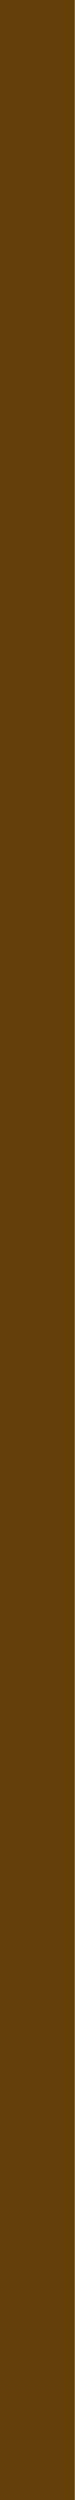
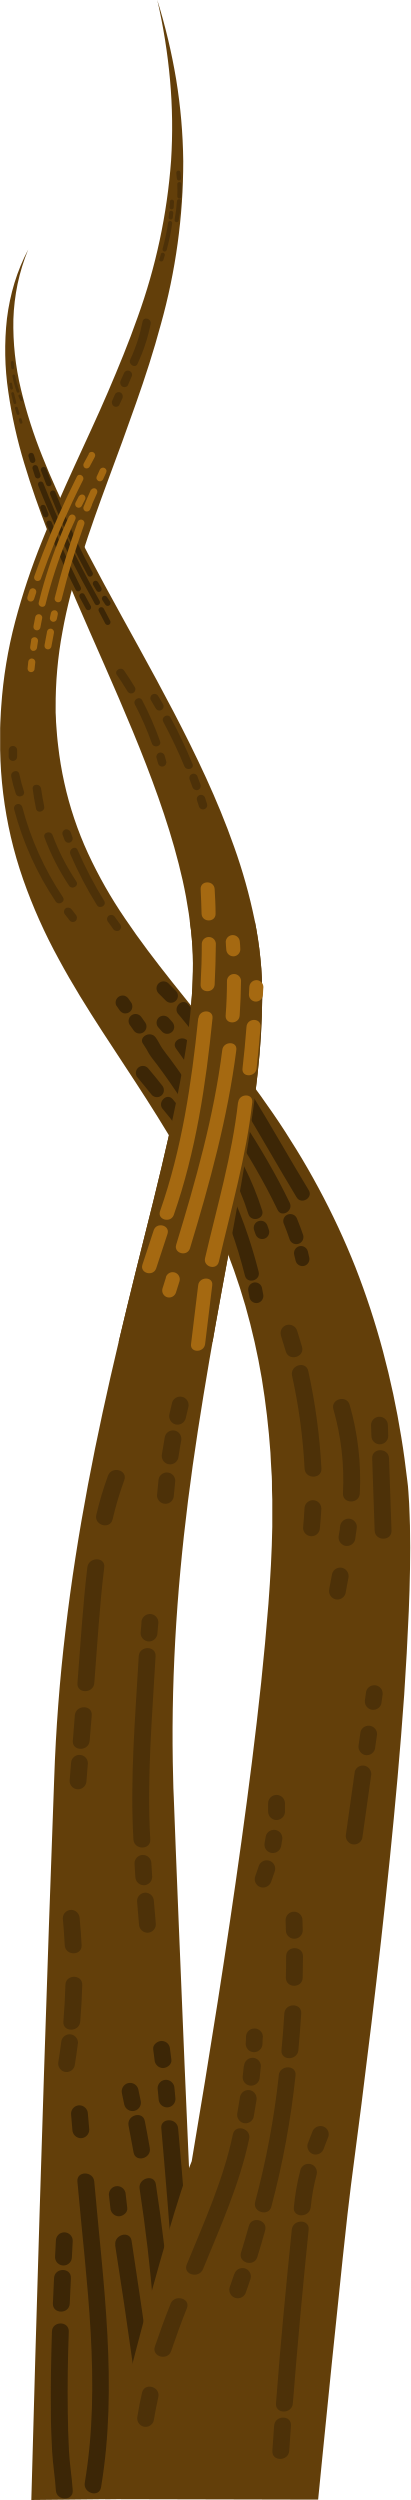
- <svg xmlns="http://www.w3.org/2000/svg" viewBox="0 0 14.3 477.79">
+ <svg xmlns="http://www.w3.org/2000/svg" viewBox="0 0 89.57 545.85">
  <defs>
-     <style>.cls-1{fill:#633f0a;}</style>
+     <style>.cls-1{fill:none;}.cls-2{fill:#633f0a;}.cls-3{fill:#3c2606;}.cls-4{clip-path:url(#clip-path);}.cls-5{fill:#a56911;}.cls-6{fill:#4d3108;}</style>
+     <clipPath id="clip-path" transform="translate(-16.29)">
+       <rect id="SVGID" class="cls-1" y="201.22" width="127.1" height="91.74" />
+     </clipPath>
  </defs>
  <g id="Layer_2" data-name="Layer 2">
    <g id="Layer_1-2" data-name="Layer 1">
-       <rect class="cls-1" width="14.3" height="477.79" />
+       <path class="cls-2" d="M23.13,545.85q1.7-63,3.86-125.91l1.13-31.52q.55-16.29,2.47-32.39c1.25-10.72,2.93-21.34,4.91-31.86s4.27-20.92,6.71-31.22,5-20.5,7.54-30.62c1.24-5.06,2.46-10.1,3.58-15.11s2.16-10,3-15a141.39,141.39,0,0,0,1.85-14.78c.09-1.21.14-2.44.18-3.62s.07-2.35.06-3.53c0-2.37-.17-4.76-.43-7.17a105.2,105.2,0,0,0-2.69-14.53c-1.23-4.86-2.76-9.7-4.46-14.52-3.41-9.66-7.52-19.21-11.72-28.8s-8.52-19.2-12.35-29.08c-1.91-5-3.69-10-5.2-15.06A106.11,106.11,0,0,1,18.1,85.54a61.73,61.73,0,0,1-.29-16,46.58,46.58,0,0,1,1.64-7.78,42.62,42.62,0,0,1,3-7.28A43,43,0,0,0,20.13,62a45.59,45.59,0,0,0-.92,7.71A60,60,0,0,0,20.86,85a103.26,103.26,0,0,0,4.7,14.72c1.9,4.81,4.07,9.51,6.36,14.17,9.22,18.62,20.39,36.38,29.35,55.92,2.23,4.88,4.31,9.88,6.13,15.06a118.16,118.16,0,0,1,4.48,16c.55,2.77,1,5.59,1.27,8.45.15,1.43.26,2.87.32,4.32s.07,2.83.07,4.24a159.35,159.35,0,0,1-1,16.5c-.58,5.41-1.35,10.74-2.2,16S68.53,261,67.59,266.14C65.69,276.52,63.74,286.78,62,297s-3.37,20.42-4.65,30.61-2.24,20.35-2.8,30.51-.73,20.3-.45,30.4c0,1.24.08,2.57.13,3.87l.15,3.93.3,7.85.63,15.69q2.53,62.79,5.58,125.56Z" transform="translate(-16.29)" />
+       <path class="cls-3" d="M51.51,464.68c1,11.41,1.94,22.84,2.69,34.27q.55,8.55,1,17.1c.14,2.72.25,5.44.37,8.15s.57,5.58,0,8.26c-.48,2.31,3.07,3.3,3.55,1a32.28,32.28,0,0,0,.15-8.1c-.13-2.68-.23-5.38-.36-8.07q-.42-8.85-1-17.71-1.14-17.46-2.73-34.88c-.21-2.34-3.89-2.36-3.68,0Z" transform="translate(-16.29)" />
+       <path class="cls-3" d="M50.7,455.94c.08.79.15,1.57.22,2.35a1.87,1.87,0,0,0,1.84,1.84,1.85,1.85,0,0,0,1.84-1.84c-.07-.78-.14-1.56-.22-2.35a1.89,1.89,0,0,0-1.84-1.84,1.86,1.86,0,0,0-1.84,1.84Z" transform="translate(-16.29)" />
+       <path class="cls-3" d="M49.74,447.46c.1.75.2,1.49.29,2.24a1.88,1.88,0,0,0,1.84,1.84c.89,0,2-.82,1.84-1.84-.09-.75-.19-1.49-.29-2.24a2,2,0,0,0-.53-1.3,1.89,1.89,0,0,0-1.31-.54c-.88,0-2,.82-1.84,1.84Z" transform="translate(-16.29)" />
+       <path class="cls-3" d="M46.77,477.88a360.74,360.74,0,0,1,4.16,52.72c0,2.37,3.69,2.37,3.68,0a367,367,0,0,0-4.29-53.69c-.36-2.34-3.91-1.35-3.55,1Z" transform="translate(-16.29)" />
+       <path class="cls-3" d="M44.36,464.12q.57,2.91,1.09,5.83c.41,2.32,4,1.34,3.54-1-.34-2-.71-3.89-1.08-5.83-.45-2.32-4-1.34-3.55,1Z" transform="translate(-16.29)" />
+       <path class="cls-3" d="M42.92,457.13c.18.82.35,1.64.52,2.46a1.84,1.84,0,1,0,3.55-1c-.17-.83-.34-1.65-.52-2.47a1.85,1.85,0,0,0-2.26-1.28,1.87,1.87,0,0,0-1.29,2.26Z" transform="translate(-16.29)" />
+       <path class="cls-3" d="M41.43,490.2q2.05,13,3.87,26.09c1.21,8.6,2.57,17.23.41,25.8-.58,2.3,3,3.28,3.55,1,2.23-8.85,1-17.67-.24-26.56q-1.92-13.67-4-27.29c-.37-2.33-3.92-1.34-3.55,1Z" transform="translate(-16.29)" />
+       <path class="cls-3" d="M40.06,479.15l.33,2.92a1.9,1.9,0,0,0,1.84,1.84c.9,0,2-.82,1.84-1.84l-.33-2.92a1.88,1.88,0,0,0-1.84-1.84,1.86,1.86,0,0,0-1.84,1.84Z" transform="translate(-16.29)" />
+       <path class="cls-3" d="M33.19,476.3c1.91,21.83,5.27,44,1.61,65.79-.38,2.32,3.16,3.31,3.55,1,3.72-22.22.46-44.56-1.48-66.77-.21-2.34-3.89-2.36-3.68,0Z" transform="translate(-16.29)" />
+       <path class="cls-3" d="M31.8,461.53c.09,1.16.19,2.32.29,3.49a1.9,1.9,0,0,0,1.84,1.84A1.87,1.87,0,0,0,35.78,465c-.11-1.17-.21-2.33-.3-3.49a1.89,1.89,0,0,0-1.84-1.84,1.85,1.85,0,0,0-1.84,1.84Z" transform="translate(-16.29)" />
+       <path class="cls-3" d="M27.63,509.08c-.18,5.86-.3,11.73-.23,17.6,0,2.84.12,5.67.27,8.5s.64,5.71.82,8.58c.15,2.35,3.83,2.37,3.68,0-.18-2.87-.67-5.71-.82-8.58s-.23-5.66-.26-8.5c-.08-5.87,0-11.74.22-17.6.07-2.37-3.61-2.37-3.68,0Z" transform="translate(-16.29)" />
+       <path class="cls-3" d="M28.09,497.41c-.09,1.84-.17,3.69-.25,5.53-.09,2.37,3.59,2.37,3.68,0,.08-1.84.16-3.69.25-5.53.11-2.37-3.57-2.37-3.68,0Z" transform="translate(-16.29)" />
+       <path class="cls-3" d="M28.49,489.25l-.18,3.56a1.84,1.84,0,0,0,3.68,0l.18-3.56a1.84,1.84,0,0,0-3.68,0Z" transform="translate(-16.29)" />
+       <path class="cls-2" d="M39.23,545.66c-2.38,0,14.08-62.19,18.92-73.78,3.92-23.23,7.62-46.49,10.84-69.72,1.61-11.62,3.09-23.22,4.32-34.77q.91-8.65,1.59-17.22c.43-5.7.75-11.36.84-16.8v-2c0-.68,0-1.32,0-2s0-1.28,0-1.92l-.06-2c0-1.38,0-2.76-.12-4.12s-.12-2.75-.22-4.11Q74.76,309,73.45,301a147.63,147.63,0,0,0-3.58-15.88,138.63,138.63,0,0,0-5.44-15.39c-1.06-2.52-2.2-5-3.42-7.51s-2.49-5-3.85-7.41c-2.69-4.91-5.67-9.77-8.79-14.66s-6.42-9.8-9.7-14.87S32.12,215,29.12,209.43A116.4,116.4,0,0,1,21.34,192a90.32,90.32,0,0,1-2.69-9.28,91.38,91.38,0,0,1-2.33-19c0-.79,0-1.59,0-2.38l0-2.36c0-.79.07-1.58.1-2.36l.06-1.18.08-1.19a98.78,98.78,0,0,1,3.05-18.56,147.33,147.33,0,0,1,5.81-17.44c2.23-5.63,4.68-11.1,7.14-16.51s5-10.77,7.3-16.15,4.55-10.81,6.48-16.32a128,128,0,0,0,7.3-34.15,115,115,0,0,0-.22-17.6A128.52,128.52,0,0,0,50.63,0a130.77,130.77,0,0,1,4.12,17.33A118.15,118.15,0,0,1,56.3,35.18a132,132,0,0,1-4.89,35.63C49.85,76.62,48,82.34,46,88S42,99.2,39.92,104.74c-4.08,11.07-8,22.1-10,33.23a87.56,87.56,0,0,0-1.48,16.62v1l.05,1c0,.69.06,1.39.11,2.08l.16,2.07c.05.7.15,1.38.22,2.07a77.74,77.74,0,0,0,1.35,8.1,76,76,0,0,0,5.17,15.4,99.16,99.16,0,0,0,8.12,14.29c6.23,9.26,13.82,18.11,21.29,27.65,3.74,4.77,7.45,9.7,11,14.87,1.77,2.57,3.47,5.22,5.13,7.92s3.24,5.45,4.75,8.26a163.49,163.49,0,0,1,8.12,17.43,173.57,173.57,0,0,1,6,18.32,190.45,190.45,0,0,1,4,18.77c.27,1.58.49,3.15.71,4.73s.41,3.15.6,4.73l.14,1.18c.05.4.07.84.1,1.26.06.84.12,1.7.16,2.51s.08,1.66.1,2.47l.08,2.42c.12,6.41,0,12.6-.26,18.72s-.6,12.18-1,18.21c-.85,12.05-1.94,24-3.15,35.91-2.43,23.81-5.34,47.47-8.46,71.08-1.56,11.81-7.18,68.73-7.18,68.73Z" transform="translate(-16.29)" />
+       <path class="cls-3" d="M55.22,221.42c10.3,12.16,17.6,26.41,25.83,40,1,1.68,3.68.14,2.65-1.55-8.37-13.79-15.83-28.22-26.32-40.58-1.27-1.51-3.44.67-2.16,2.16Z" transform="translate(-16.29)" />
+       <path class="cls-3" d="M50.91,216.89c.55.53,1.08,1.07,1.61,1.61a1.53,1.53,0,1,0,2.17-2.17c-.53-.54-1.06-1.08-1.61-1.61a1.53,1.53,0,0,0-2.17,2.17Z" transform="translate(-16.29)" />
+       <path class="cls-3" d="M80.53,274c.11.44.22.88.32,1.32a1.54,1.54,0,0,0,1.88,1.07,1.56,1.56,0,0,0,1.07-1.89c-.1-.44-.2-.88-.31-1.32a1.55,1.55,0,0,0-1.89-1.07A1.57,1.57,0,0,0,80.53,274Z" transform="translate(-16.29)" />
+       <path class="cls-3" d="M78.18,267c.48,1.16.91,2.32,1.31,3.5a1.53,1.53,0,0,0,3-.81c-.4-1.18-.84-2.35-1.31-3.5a1.58,1.58,0,0,0-1.89-1.07A1.55,1.55,0,0,0,78.18,267Z" transform="translate(-16.29)" />
+       <path class="cls-3" d="M54.72,228.94c8,11.25,16.2,22.76,22.18,35.23.85,1.78,3.5.23,2.65-1.54-6-12.47-14.2-24-22.18-35.24-1.13-1.59-3.8-.06-2.65,1.55Z" transform="translate(-16.29)" />
+       <path class="cls-3" d="M50.91,224.39c.27.29.54.59.8.89a1.53,1.53,0,0,0,1.08.45,1.58,1.58,0,0,0,1.09-.45,1.51,1.51,0,0,0,.45-1.08,1.72,1.72,0,0,0-.45-1.09l-.8-.89a1.54,1.54,0,0,0-2.17,0,1.57,1.57,0,0,0,0,2.17Z" transform="translate(-16.29)" />
+       <path class="cls-3" d="M71.74,268.48c.11.31.22.62.32.93a1.61,1.61,0,0,0,.7.92,1.59,1.59,0,0,0,1.19.15,1.54,1.54,0,0,0,.91-.71,1.52,1.52,0,0,0,.16-1.18l-.32-.93a1.65,1.65,0,0,0-.7-.92,1.57,1.57,0,0,0-1.18-.15,1.54,1.54,0,0,0-1.08,1.89Z" transform="translate(-16.29)" />
+       <path class="cls-3" d="M47.59,228a20.24,20.24,0,0,1,1.25,2.09c.52.84,1.17,1.59,1.76,2.38,1.12,1.5,2.2,3,3.27,4.57,2.15,3.12,4.21,6.28,6.39,9.38s4.42,5.74,6.18,8.92a57.55,57.55,0,0,1,4.09,9.76c.63,1.87,3.59,1.07,3-.81a66.37,66.37,0,0,0-3.91-9.58c-1.75-3.37-4.15-6.26-6.34-9.36S59,239.11,56.85,236c-1.12-1.63-2.25-3.24-3.42-4.81-.57-.77-1.2-1.52-1.73-2.31s-.88-1.65-1.46-2.41c-1.18-1.54-3.85,0-2.65,1.55Z" transform="translate(-16.29)" />
+       <path class="cls-3" d="M44.57,223.7l.85,1.2a1.6,1.6,0,0,0,.92.71,1.58,1.58,0,0,0,1.18-.16,1.54,1.54,0,0,0,.55-2.09l-.85-1.21a1.65,1.65,0,0,0-.92-.7,1.52,1.52,0,0,0-1.18.15,1.55,1.55,0,0,0-.55,2.1Z" transform="translate(-16.29)" />
+       <path class="cls-3" d="M41.76,219.65l.61.88a1.65,1.65,0,0,0,.92.7A1.53,1.53,0,0,0,45,219l-.61-.88a1.68,1.68,0,0,0-.92-.71,1.58,1.58,0,0,0-1.18.16,1.55,1.55,0,0,0-.55,2.1Z" transform="translate(-16.29)" />
+       <path class="cls-3" d="M70.52,281.94l.27,1.45a1.54,1.54,0,0,0,1.89,1.07,1.59,1.59,0,0,0,1.07-1.89c-.09-.48-.18-1-.28-1.45a1.54,1.54,0,0,0-1.88-1.07,1.57,1.57,0,0,0-1.07,1.89Z" transform="translate(-16.29)" />
+       <path class="cls-3" d="M51.83,242.15c8.86,10.48,14.62,23.12,17.94,36.38.48,1.91,3.44,1.1,3-.82C69.28,263.93,63.21,250.88,54,240c-1.28-1.51-3.44.67-2.17,2.17Z" transform="translate(-16.29)" />
+       <path class="cls-3" d="M46.4,235.35c1,1.24,2.07,2.49,3.07,3.76a1.54,1.54,0,0,0,2.17,0,1.57,1.57,0,0,0,0-2.17c-1-1.27-2-2.52-3.07-3.76a1.53,1.53,0,1,0-2.17,2.17Z" transform="translate(-16.29)" />
+       <path class="cls-3" d="M38.62,131l.66,1a.62.62,0,0,0,.37.28.64.64,0,0,0,.47-.06.62.62,0,0,0,.28-.37.6.6,0,0,0-.06-.47l-.66-1a.62.62,0,0,0-.37-.28.64.64,0,0,0-.47.06.61.61,0,0,0-.28.37.59.59,0,0,0,.06.47Z" transform="translate(-16.29)" />
+       <path class="cls-3" d="M36.63,127.72l.72,1.22a.63.63,0,0,0,.36.28.66.66,0,0,0,.48-.06.65.65,0,0,0,.28-.37.64.64,0,0,0-.06-.47l-.72-1.22a.59.59,0,0,0-.36-.28.58.58,0,0,0-.48.06.63.63,0,0,0-.28.36.66.66,0,0,0,.06.48Z" transform="translate(-16.29)" />
+       <path class="cls-3" d="M27.23,107.91c1.89,4.71,3.92,9.37,6.21,13.9.65,1.27,1.32,2.54,2,3.8.38.69,1.44.07,1.06-.62-2.39-4.36-4.51-8.87-6.46-13.45-.55-1.31-1.09-2.63-1.63-4a.61.61,0,1,0-1.18.33Z" transform="translate(-16.29)" />
+       <path class="cls-3" d="M25.23,102.72c.37,1,.75,2,1.13,3a.61.61,0,1,0,1.18-.33c-.38-1-.76-2-1.13-3a.61.61,0,1,0-1.18.33Z" transform="translate(-16.29)" />
+       <path class="cls-3" d="M37.88,133.49c.47.89.94,1.78,1.4,2.67a.62.62,0,0,0,.84.22.63.63,0,0,0,.22-.84c-.46-.89-.93-1.78-1.4-2.67a.61.61,0,0,0-1.06.62Z" transform="translate(-16.29)" />
+       <path class="cls-3" d="M24.6,105.91a196.9,196.9,0,0,0,9.47,20.56c1,1.8,1.93,3.58,2.92,5.36.38.69,1.44.07,1.06-.62a216,216,0,0,1-9.69-19.37q-1.35-3.11-2.58-6.26a.64.64,0,0,0-.76-.43.61.61,0,0,0-.42.76Z" transform="translate(-16.29)" />
+       <path class="cls-3" d="M23.39,102.32c.18.57.36,1.14.55,1.71a.61.61,0,0,0,.29.36.59.59,0,0,0,.47.06.61.61,0,0,0,.43-.75c-.19-.57-.38-1.14-.56-1.71a.63.63,0,0,0-.28-.36.65.65,0,0,0-.47-.07.62.62,0,0,0-.43.76Z" transform="translate(-16.29)" />
+       <path class="cls-3" d="M22.51,99.64c.1.32.2.64.31,1a.62.62,0,0,0,.28.37.59.59,0,0,0,.47.06.61.61,0,0,0,.37-.28.64.64,0,0,0,.06-.47c-.1-.32-.21-.64-.31-1a.61.61,0,0,0-.28-.37.64.64,0,0,0-.47-.06.65.65,0,0,0-.37.28.67.67,0,0,0-.06.48Z" transform="translate(-16.29)" />
+       <path class="cls-3" d="M33.69,130.43c.45.84.9,1.67,1.36,2.5a.61.61,0,0,0,.83.22.62.62,0,0,0,.22-.84c-.45-.83-.91-1.66-1.35-2.49a.61.61,0,0,0-1.06.61Z" transform="translate(-16.29)" />
+       <path class="cls-3" d="M26.42,114.44c1.93,4.88,4,9.69,6.43,14.38.36.7,1.42.08,1.06-.62-2.33-4.59-4.41-9.3-6.31-14.09a.64.64,0,0,0-.76-.43.61.61,0,0,0-.42.76Z" transform="translate(-16.29)" />
+       <path class="cls-3" d="M25.1,111c.19.51.38,1,.58,1.52a.74.74,0,0,0,.28.37.66.66,0,0,0,.48.06.63.63,0,0,0,.36-.28.62.62,0,0,0,.06-.48c-.19-.5-.39-1-.58-1.52a.63.63,0,0,0-.28-.36.65.65,0,0,0-.47-.07.63.63,0,0,0-.37.29.59.59,0,0,0-.06.47Z" transform="translate(-16.29)" />
+       <g class="cls-4">
+         <path class="cls-2" d="M23.13,545.85q1.7-63,3.86-125.91l1.13-31.52q.55-16.29,2.47-32.39c1.25-10.72,2.93-21.34,4.91-31.86s4.27-20.92,6.71-31.22,5-20.5,7.54-30.62c1.24-5.06,2.46-10.1,3.58-15.11s2.16-10,3-15a141.39,141.39,0,0,0,1.85-14.78c.09-1.21.14-2.44.18-3.62s.07-2.35.06-3.53c0-2.37-.17-4.76-.43-7.17a105.2,105.2,0,0,0-2.69-14.53c-1.23-4.86-2.76-9.7-4.46-14.52-3.41-9.66-7.52-19.21-11.72-28.8s-8.52-19.2-12.35-29.08c-1.91-5-3.69-10-5.2-15.06A106.11,106.11,0,0,1,18.1,85.54a61.73,61.73,0,0,1-.29-16,46.58,46.58,0,0,1,1.64-7.78,42.62,42.62,0,0,1,3-7.28A43,43,0,0,0,20.13,62a45.59,45.59,0,0,0-.92,7.71A60,60,0,0,0,20.86,85a103.26,103.26,0,0,0,4.7,14.72c1.9,4.81,4.07,9.51,6.36,14.17,9.22,18.62,20.39,36.38,29.35,55.92,2.23,4.88,4.31,9.88,6.13,15.06a118.16,118.16,0,0,1,4.48,16c.55,2.77,1,5.59,1.27,8.45.15,1.43.26,2.87.32,4.32s.07,2.83.07,4.24a159.35,159.35,0,0,1-1,16.5c-.58,5.41-1.35,10.74-2.2,16S68.53,261,67.59,266.14C65.69,276.52,63.74,286.78,62,297s-3.37,20.42-4.65,30.61-2.24,20.35-2.8,30.51-.73,20.3-.45,30.4c0,1.24.08,2.57.13,3.87l.15,3.93.3,7.85.63,15.69q2.53,62.79,5.58,125.56Z" transform="translate(-16.29)" />
+       </g>
+       <path class="cls-5" d="M22.71,129l-.45,1.38a.77.77,0,0,0,.08.59.75.75,0,0,0,.45.35.8.8,0,0,0,.59-.08.83.83,0,0,0,.36-.46l.45-1.37a.79.79,0,0,0-.08-.6.78.78,0,0,0-.46-.35.82.82,0,0,0-.59.08.86.86,0,0,0-.35.46Z" transform="translate(-16.29)" />
+       <path class="cls-5" d="M33.09,104.05q-4.16,8.24-7.49,16.85c-.63,1.64-1.23,3.28-1.82,4.93a.77.77,0,1,0,1.48.41,180.84,180.84,0,0,1,6.88-16.76c.74-1.56,1.49-3.11,2.27-4.65.45-.88-.88-1.66-1.32-.78Z" transform="translate(-16.29)" />
+       <path class="cls-5" d="M35.7,99.09l-1.14,2.11a.79.79,0,0,0,.28,1,.78.78,0,0,0,1-.27c.37-.71.75-1.42,1.13-2.12a.76.76,0,1,0-1.32-.77Z" transform="translate(-16.29)" />
+       <path class="cls-5" d="M22.46,144.49,22.31,146a.76.76,0,0,0,.23.54.77.77,0,0,0,1.08,0l.12-.16a.75.75,0,0,0,.1-.38c.05-.49.1-1,.16-1.46a.79.79,0,0,0-.77-.77.78.78,0,0,0-.54.23l-.12.15a.77.77,0,0,0-.11.39Z" transform="translate(-16.29)" />
+       <path class="cls-5" d="M23.11,139.72c-.08.49-.15,1-.22,1.46a.51.51,0,0,0,0,.3.52.52,0,0,0,.09.29.75.75,0,0,0,.45.35A.84.84,0,0,0,24,142a.74.74,0,0,0,.35-.46c.07-.48.14-1,.22-1.45a.61.61,0,0,0,0-.3.5.5,0,0,0-.09-.29.74.74,0,0,0-.46-.35.73.73,0,0,0-.59.08.72.72,0,0,0-.35.45Z" transform="translate(-16.29)" />
+       <path class="cls-5" d="M24,134.67c-.13.65-.27,1.3-.39,2a.82.82,0,0,0,.08.59.74.74,0,0,0,.46.35.82.82,0,0,0,.59-.08.74.74,0,0,0,.35-.46c.12-.65.26-1.3.39-2a.76.76,0,0,0-1.12-.86.72.72,0,0,0-.36.46Z" transform="translate(-16.29)" />
+       <path class="cls-5" d="M31.36,112.71a103.53,103.53,0,0,0-5.47,14.58q-.62,2.11-1.14,4.26c-.23.95,1.25,1.36,1.48.4A103,103,0,0,1,31,117.4c.54-1.32,1.11-2.63,1.71-3.92a.76.76,0,1,0-1.32-.77Z" transform="translate(-16.29)" />
+       <path class="cls-5" d="M33.52,108.32l-.72,1.39a.81.81,0,0,0-.07.59.77.77,0,0,0,1.4.19c.23-.47.47-.93.71-1.39a.76.76,0,0,0,.08-.59.78.78,0,0,0-.35-.46A.76.76,0,0,0,34,108a.74.74,0,0,0-.46.35Z" transform="translate(-16.29)" />
+       <path class="cls-5" d="M26.58,137.82c-.2,1-.38,2-.56,3a.87.87,0,0,0,.08.59.77.77,0,0,0,1.4-.19c.18-1,.36-2,.56-3a.79.79,0,0,0-.54-.94.77.77,0,0,0-.94.53Z" transform="translate(-16.29)" />
+       <path class="cls-5" d="M27.42,133.8c-.07.34-.15.67-.22,1a.81.81,0,0,0,.08.59.93.93,0,0,0,.46.35.73.73,0,0,0,.59-.08.75.75,0,0,0,.35-.45c.07-.34.15-.68.22-1a.76.76,0,0,0-.08-.59.57.57,0,0,0-.19-.22.66.66,0,0,0-.26-.14.8.8,0,0,0-.59.08.79.79,0,0,0-.36.46Z" transform="translate(-16.29)" />
+       <path class="cls-5" d="M33.23,114a168.46,168.46,0,0,0-5,16.58.77.77,0,0,0,1.48.41,171.15,171.15,0,0,1,5-16.58.76.76,0,1,0-1.47-.41Z" transform="translate(-16.29)" />
+       <path class="cls-5" d="M36.17,106.86c-.57,1.26-1.12,2.53-1.64,3.81a.77.77,0,0,0,.53,1,.8.8,0,0,0,.95-.54c.12-.3.25-.61.38-.91-.06.14,0,0,0-.08s.07-.17.11-.26l.18-.42c.26-.59.52-1.18.79-1.77a.79.79,0,0,0-.28-1,.77.77,0,0,0-1,.27Z" transform="translate(-16.29)" />
+       <path class="cls-5" d="M38.12,102.48l-.66,1.46a.47.47,0,0,0-.09.28.55.55,0,0,0,0,.31.79.79,0,0,0,.35.45.72.72,0,0,0,.59.08.74.74,0,0,0,.46-.35c.22-.49.44-1,.67-1.45a.75.75,0,0,0,.09-.29.61.61,0,0,0,0-.3.77.77,0,0,0-.94-.54.74.74,0,0,0-.46.35Z" transform="translate(-16.29)" />
+       <path class="cls-5" d="M59.57,222.33C58.1,236.6,56,250.87,51.23,264.46c-.65,1.87,2.31,2.67,3,.82,4.82-13.85,7-28.41,8.46-42.95.2-2-2.87-2-3.07,0Z" transform="translate(-16.29)" />
+       <path class="cls-5" d="M60.35,206q0,4.45-.26,8.92c-.1,2,3,2,3.07,0,.15-3,.23-5.95.26-8.92a1.54,1.54,0,0,0-3.07,0Z" transform="translate(-16.29)" />
+       <path class="cls-5" d="M60.1,194.16c.09,1.77.15,3.54.2,5.31.05,2,3.12,2,3.06,0,0-1.77-.11-3.54-.2-5.31-.1-2-3.16-2-3.06,0Z" transform="translate(-16.29)" />
+       <path class="cls-5" d="M52.53,278.91l-.77,2.45a1.55,1.55,0,0,0,1.07,1.89,1.57,1.57,0,0,0,1.89-1.08c.25-.81.51-1.63.77-2.44a1.54,1.54,0,1,0-3-.82Z" transform="translate(-16.29)" />
+       <path class="cls-5" d="M64.82,229.25C63,243.73,59,257.85,54.76,271.77c-.59,1.89,2.37,2.7,3,.82C62.08,258.38,66,244,67.89,229.25c.24-2-2.83-1.94-3.07,0Z" transform="translate(-16.29)" />
+       <path class="cls-5" d="M65.85,214.08q0,3.82-.29,7.65c-.14,2,2.93,2,3.06,0q.25-3.82.3-7.65a1.54,1.54,0,0,0-3.07,0Z" transform="translate(-16.29)" />
+       <path class="cls-5" d="M65.58,205.58c0,.57.08,1.13.11,1.7a1.57,1.57,0,0,0,1.54,1.53,1.54,1.54,0,0,0,1.53-1.53c0-.57-.07-1.13-.11-1.7a1.54,1.54,0,0,0-3.07,0Z" transform="translate(-16.29)" />
+       <path class="cls-5" d="M68.26,240.71c-1.29,11.56-4.59,22.75-7.2,34-.44,1.92,2.52,2.74,3,.82,2.67-11.58,6-23,7.31-34.87.21-2-2.86-1.94-3.07,0Z" transform="translate(-16.29)" />
+       <path class="cls-5" d="M70.11,224.19q-.35,4.56-.87,9.11c-.23,2,2.84,1.94,3.07,0,.34-3,.64-6.07.87-9.11.15-2-2.92-2-3.07,0Z" transform="translate(-16.29)" />
+       <path class="cls-5" d="M70.73,215.5l-.09,1.66a1.54,1.54,0,0,0,1.53,1.53,1.56,1.56,0,0,0,1.53-1.53c0-.56.07-1.11.1-1.66A1.54,1.54,0,0,0,72.27,214a1.57,1.57,0,0,0-1.54,1.53Z" transform="translate(-16.29)" />
+       <path class="cls-5" d="M59.56,280.62,58,293.47c-.24,1.95,2.83,1.93,3.07,0l1.56-12.85c.24-1.95-2.83-1.94-3.07,0Z" transform="translate(-16.29)" />
+       <path class="cls-5" d="M49.86,268.59l-2.47,7.53c-.62,1.88,2.34,2.69,3,.82l2.47-7.53c.62-1.88-2.34-2.69-3-.82Z" transform="translate(-16.29)" />
+       <path class="cls-6" d="M47.3,522.42q-.59,2.55-1,5.14a1.89,1.89,0,0,0,1.29,2.26,1.85,1.85,0,0,0,2.26-1.28q.44-2.6,1-5.14c.53-2.31-3-3.29-3.55-1Z" transform="translate(-16.29)" />
+       <path class="cls-6" d="M53.54,503c-1.24,3.07-2.36,6.19-3.43,9.33-.77,2.25,2.79,3.21,3.55,1,1.07-3.14,2.19-6.26,3.43-9.34.88-2.19-2.68-3.15-3.55-1Z" transform="translate(-16.29)" />
+       <path class="cls-6" d="M67.14,466c-2.07,9.9-6.27,19.14-10.08,28.45-.9,2.19,2.66,3.15,3.55,1,3.81-9.31,8-18.55,10.08-28.45.49-2.31-3.06-3.3-3.55-1Z" transform="translate(-16.29)" />
+       <path class="cls-6" d="M68.72,457.68q-.27,1.8-.6,3.6a1.89,1.89,0,0,0,1.28,2.26,1.86,1.86,0,0,0,2.27-1.28q.33-1.8.6-3.6A1.9,1.9,0,0,0,71,456.4a1.86,1.86,0,0,0-2.27,1.28Z" transform="translate(-16.29)" />
+       <path class="cls-6" d="M69.52,451.13c-.07.8-.16,1.61-.25,2.42a1.85,1.85,0,0,0,1.84,1.84A1.89,1.89,0,0,0,73,453.55c.09-.81.18-1.62.25-2.42a1.84,1.84,0,0,0-1.84-1.84,1.89,1.89,0,0,0-1.84,1.84Z" transform="translate(-16.29)" />
+       <path class="cls-6" d="M70,444.61c0,.54,0,1.08-.07,1.63a1.85,1.85,0,0,0,1.84,1.84,1.88,1.88,0,0,0,1.84-1.84c0-.55,0-1.09.08-1.63a1.85,1.85,0,0,0-3.69,0Z" transform="translate(-16.29)" />
+       <path class="cls-6" d="M76.14,529.63c-.13,1.83-.26,3.65-.38,5.48-.16,2.37,3.52,2.36,3.68,0,.12-1.83.25-3.65.38-5.48.17-2.37-3.51-2.36-3.68,0Z" transform="translate(-16.29)" />
+       <path class="cls-6" d="M80,486.82c-1.29,12.64-2.5,25.28-3.45,37.95-.18,2.36,3.5,2.35,3.68,0,1-12.67,2.16-25.31,3.45-37.95.24-2.35-3.44-2.33-3.68,0Z" transform="translate(-16.29)" />
+       <path class="cls-6" d="M81.89,473.76a50.4,50.4,0,0,0-1.44,8.18c-.25,2.35,3.43,2.33,3.68,0a44.91,44.91,0,0,1,1.3-7.2,1.84,1.84,0,0,0-3.54-1Z" transform="translate(-16.29)" />
+       <path class="cls-6" d="M84.46,465.54c-.35.84-.68,1.7-1,2.56a1.87,1.87,0,0,0,1.29,2.27A1.89,1.89,0,0,0,87,469.08c.31-.86.64-1.72,1-2.57a1.83,1.83,0,0,0-1.28-2.26,1.91,1.91,0,0,0-2.27,1.29Z" transform="translate(-16.29)" />
+       <path class="cls-6" d="M67.42,496.55c-.32,1-.65,1.95-1,2.93a1.85,1.85,0,0,0,1.29,2.26A1.88,1.88,0,0,0,70,500.46q.51-1.47,1-2.94a1.85,1.85,0,0,0-1.29-2.26,1.88,1.88,0,0,0-2.26,1.29Z" transform="translate(-16.29)" />
+       <path class="cls-6" d="M70.63,486c-.54,1.95-1.12,3.89-1.71,5.82-.7,2.27,2.85,3.24,3.55,1,.59-1.93,1.17-3.87,1.71-5.82.64-2.28-2.91-3.26-3.55-1Z" transform="translate(-16.29)" />
+       <path class="cls-6" d="M77.17,453.12A182.54,182.54,0,0,1,72,480.76c-.6,2.3,3,3.28,3.55,1a189.16,189.16,0,0,0,5.27-28.62c.24-2.35-3.45-2.33-3.68,0Z" transform="translate(-16.29)" />
+       <path class="cls-6" d="M78.37,439.62c-.16,2.68-.36,5.36-.62,8-.22,2.36,3.47,2.34,3.69,0,.25-2.67.45-5.35.62-8,.14-2.36-3.54-2.35-3.69,0Z" transform="translate(-16.29)" />
+       <path class="cls-6" d="M78.76,427.14c0,1.56,0,3.11-.06,4.66,0,2.37,3.63,2.37,3.68,0,0-1.55.06-3.1.07-4.66,0-2.37-3.68-2.37-3.69,0Z" transform="translate(-16.29)" />
+       <path class="cls-6" d="M78.65,419.24l.06,2.23a1.84,1.84,0,0,0,3.68,0l-.06-2.23a1.84,1.84,0,0,0-3.68,0Z" transform="translate(-16.29)" />
+       <path class="cls-6" d="M46.21,415.08c.13,1.7.27,3.39.43,5.08A1.89,1.89,0,0,0,48.48,422a1.85,1.85,0,0,0,1.84-1.84c-.16-1.69-.3-3.38-.43-5.08a1.89,1.89,0,0,0-1.84-1.84,1.85,1.85,0,0,0-1.84,1.84Z" transform="translate(-16.29)" />
+       <path class="cls-6" d="M45.66,406.85l.18,2.94a1.88,1.88,0,0,0,1.84,1.84,1.85,1.85,0,0,0,1.84-1.84l-.18-2.94a1.84,1.84,0,0,0-3.68,0Z" transform="translate(-16.29)" />
+       <path class="cls-6" d="M46.58,361.62c-.74,13.31-1.93,26.64-1.16,40,.14,2.35,3.82,2.37,3.68,0-.77-13.34.42-26.67,1.16-40,.13-2.36-3.55-2.36-3.68,0Z" transform="translate(-16.29)" />
+       <path class="cls-6" d="M47.19,354.24c-.07.77-.13,1.54-.2,2.32a1.85,1.85,0,0,0,1.84,1.84,1.88,1.88,0,0,0,1.84-1.84c.07-.78.13-1.55.2-2.32A1.85,1.85,0,0,0,49,352.4a1.89,1.89,0,0,0-1.84,1.84Z" transform="translate(-16.29)" />
+       <path class="cls-6" d="M31.8,385l-.31,3.84a1.85,1.85,0,0,0,1.84,1.84,1.87,1.87,0,0,0,1.84-1.84l.31-3.84a1.84,1.84,0,1,0-3.68,0Z" transform="translate(-16.29)" />
+       <path class="cls-6" d="M32.63,374.53l-.44,5.54c-.19,2.37,3.49,2.35,3.68,0l.45-5.54c.18-2.37-3.5-2.35-3.69,0Z" transform="translate(-16.29)" />
+       <path class="cls-6" d="M35.36,342.21c-1,8.4-1.49,16.85-2.16,25.27-.19,2.37,3.49,2.35,3.68,0,.67-8.42,1.14-16.87,2.17-25.27.28-2.34-3.4-2.32-3.69,0Z" transform="translate(-16.29)" />
+       <path class="cls-6" d="M39.88,322.18a72.76,72.76,0,0,0-2.56,8.57c-.54,2.3,3,3.28,3.55,1a73.13,73.13,0,0,1,2.55-8.56c.83-2.23-2.73-3.19-3.54-1Z" transform="translate(-16.29)" />
+       <path class="cls-6" d="M82.77,329.39c-.07,1.4-.17,2.8-.31,4.19a1.84,1.84,0,0,0,3.68,0c.14-1.39.24-2.79.31-4.19a1.84,1.84,0,0,0-3.68,0Z" transform="translate(-16.29)" />
+       <path class="cls-6" d="M80.05,300.33a123,123,0,0,1,2.74,20.31c.11,2.36,3.79,2.37,3.68,0a130.37,130.37,0,0,0-2.87-21.28c-.5-2.32-4-1.34-3.55,1Z" transform="translate(-16.29)" />
+       <path class="cls-6" d="M77.62,291.57c.37,1.16.72,2.32,1.06,3.48.65,2.27,4.2,1.31,3.55-1-.34-1.16-.69-2.32-1.06-3.48a1.89,1.89,0,0,0-2.27-1.28,1.85,1.85,0,0,0-1.28,2.26Z" transform="translate(-16.29)" />
+       <path class="cls-6" d="M88.8,343.62c-.2,1.1-.41,2.2-.62,3.3a1.9,1.9,0,0,0,1.29,2.26,1.85,1.85,0,0,0,2.26-1.28c.21-1.1.42-2.2.62-3.31a1.89,1.89,0,0,0-1.28-2.26,1.86,1.86,0,0,0-2.27,1.29Z" transform="translate(-16.29)" />
+       <path class="cls-6" d="M90.5,333.47c0-.38,0,.2,0,.22,0,.17,0,.35-.07.53-.05.35-.1.7-.16,1a1.9,1.9,0,0,0,1.29,2.27,1.86,1.86,0,0,0,2.26-1.29c.14-.92.27-1.85.39-2.78a1.84,1.84,0,0,0-1.84-1.84,1.9,1.9,0,0,0-1.84,1.84Z" transform="translate(-16.29)" />
+       <path class="cls-6" d="M89.09,307.71a56.3,56.3,0,0,1,2.08,18.35c-.09,2.37,3.59,2.36,3.68,0a59.42,59.42,0,0,0-2.21-19.32c-.67-2.27-4.23-1.3-3.55,1Z" transform="translate(-16.29)" />
+       <path class="cls-6" d="M97.55,318.41l.54,15.77c.08,2.37,3.76,2.38,3.68,0l-.54-15.77c-.08-2.36-3.76-2.37-3.68,0Z" transform="translate(-16.29)" />
+       <path class="cls-6" d="M97.3,311.17l.08,2.34a1.84,1.84,0,0,0,3.68,0l-.08-2.34a1.84,1.84,0,1,0-3.68,0Z" transform="translate(-16.29)" />
+       <path class="cls-6" d="M93.75,386.84l-1.91,13.55a1.91,1.91,0,0,0,1.28,2.27,1.86,1.86,0,0,0,2.27-1.29l1.91-13.56A1.9,1.9,0,0,0,96,385.55a1.85,1.85,0,0,0-2.27,1.29Z" transform="translate(-16.29)" />
+       <path class="cls-6" d="M95,378.15l-.39,2.75a1.91,1.91,0,0,0,1.29,2.27,1.86,1.86,0,0,0,2.26-1.29l.39-2.75a1.84,1.84,0,1,0-3.55-1Z" transform="translate(-16.29)" />
+       <path class="cls-6" d="M96.24,369.25,96,371a2,2,0,0,0,.19,1.41,1.84,1.84,0,0,0,1.1.85,1.86,1.86,0,0,0,1.42-.19,1.75,1.75,0,0,0,.84-1.1l.24-1.69a2.06,2.06,0,0,0-.18-1.42,1.92,1.92,0,0,0-1.1-.84,1.85,1.85,0,0,0-1.42.18,1.77,1.77,0,0,0-.85,1.1Z" transform="translate(-16.29)" />
+       <path class="cls-6" d="M78.51,395.55c0-.6,0-1.21,0-1.81a1.84,1.84,0,0,0-3.68,0c0,.6,0,1.21,0,1.81a1.85,1.85,0,0,0,1.84,1.84,1.88,1.88,0,0,0,1.85-1.84Z" transform="translate(-16.29)" />
+       <path class="cls-6" d="M77.64,403.24q.14-.69.24-1.38a2,2,0,0,0-.18-1.42,1.91,1.91,0,0,0-1.1-.85,1.86,1.86,0,0,0-1.42.19,1.77,1.77,0,0,0-.85,1.1c-.07.46-.15.92-.24,1.39a1.92,1.92,0,0,0,.18,1.41,1.9,1.9,0,0,0,1.1.85,1.86,1.86,0,0,0,2.27-1.29Z" transform="translate(-16.29)" />
+       <path class="cls-6" d="M75.52,410.8c.28-.75.54-1.51.79-2.28a1.84,1.84,0,1,0-3.55-1c-.25.77-.51,1.53-.79,2.28a1.85,1.85,0,0,0,1.28,2.27,1.89,1.89,0,0,0,2.27-1.29Z" transform="translate(-16.29)" />
+       <path class="cls-6" d="M50.88,323.34c-.12,1.05-.22,2.11-.31,3.16a1.84,1.84,0,0,0,3.68,0c.09-1.05.19-2.11.31-3.16a1.84,1.84,0,0,0-3.68,0Z" transform="translate(-16.29)" />
+       <path class="cls-6" d="M52.29,313.65q-.34,1.88-.63,3.75a1.89,1.89,0,0,0,1.28,2.27,1.87,1.87,0,0,0,2.27-1.29q.28-1.87.63-3.75a1.89,1.89,0,0,0-1.29-2.26,1.85,1.85,0,0,0-2.26,1.28Z" transform="translate(-16.29)" />
+       <path class="cls-6" d="M53.85,306.33q-.3,1.21-.57,2.43A1.88,1.88,0,0,0,54.57,311a1.86,1.86,0,0,0,2.26-1.29q.27-1.22.57-2.43a1.84,1.84,0,0,0-3.55-1Z" transform="translate(-16.29)" />
+       <path class="cls-6" d="M29.64,446c-.17,1.37-.37,2.73-.59,4.08a1.9,1.9,0,0,0,1.28,2.27,1.85,1.85,0,0,0,2.26-1.29c.28-1.68.52-3.37.73-5.06a1.86,1.86,0,0,0-1.84-1.84A1.88,1.88,0,0,0,29.64,446Z" transform="translate(-16.29)" />
+       <path class="cls-6" d="M30.57,433.39q-.11,4-.44,8c-.2,2.36,3.48,2.35,3.68,0q.33-4,.44-8c.06-2.37-3.63-2.37-3.68,0Z" transform="translate(-16.29)" />
+       <path class="cls-6" d="M30,418.8c.18,2,.33,3.94.42,5.91.12,2.36,3.8,2.37,3.69,0-.1-2-.25-3.94-.43-5.91A1.9,1.9,0,0,0,31.87,417,1.85,1.85,0,0,0,30,418.8Z" transform="translate(-16.29)" />
+       <path class="cls-6" d="M39.78,201.13c.4.58.81,1.15,1.23,1.72a1,1,0,0,0,1.26.33.92.92,0,0,0,.33-1.26q-.63-.85-1.23-1.71a.94.94,0,0,0-1.26-.33.92.92,0,0,0-.33,1.25Z" transform="translate(-16.29)" />
+       <path class="cls-6" d="M31.65,186.51a84.77,84.77,0,0,0,5.79,11.1c.63,1,2.22.08,1.59-.93a86.07,86.07,0,0,1-5.8-11.1c-.46-1.08-2-.15-1.58.93Z" transform="translate(-16.29)" />
+       <path class="cls-6" d="M29.94,182.22l.42,1.12a.94.94,0,0,0,1.13.64.92.92,0,0,0,.64-1.13c-.14-.37-.28-.75-.41-1.12a1,1,0,0,0-1.14-.64.93.93,0,0,0-.64,1.13Z" transform="translate(-16.29)" />
+       <path class="cls-6" d="M26,182.85a51.6,51.6,0,0,0,5.36,10.52c.66,1,2.25.06,1.59-.92a49.3,49.3,0,0,1-5.17-10.09c-.41-1.1-2.19-.63-1.78.49Z" transform="translate(-16.29)" />
+       <path class="cls-6" d="M23.43,172.26c.19,1.44.43,2.88.73,4.3.25,1.16,2,.67,1.78-.49s-.5-2.53-.67-3.81-2-1.17-1.84,0Z" transform="translate(-16.29)" />
+       <path class="cls-6" d="M30.38,199.53c.38.51.77,1,1.17,1.51a.92.92,0,0,0,1.3,0,1,1,0,0,0,0-1.3c-.35-.44-.57-.72-.88-1.14a1,1,0,0,0-1.26-.33.93.93,0,0,0-.33,1.26Z" transform="translate(-16.29)" />
+       <path class="cls-6" d="M19.38,176.71a66.62,66.62,0,0,0,9.05,20.1c.66,1,2.26.06,1.59-.93a65,65,0,0,1-8.86-19.66.92.92,0,0,0-1.78.49Z" transform="translate(-16.29)" />
+       <path class="cls-6" d="M18.73,169.51a30.32,30.32,0,0,0,1,3.75c.36,1.12,2.14.64,1.78-.49a32.25,32.25,0,0,1-1-3.75c-.22-1.16-2-.67-1.77.49Z" transform="translate(-16.29)" />
+       <path class="cls-6" d="M18.19,163.79c0,.47,0,1,0,1.43a.92.92,0,0,0,1.84,0c0-.48,0-1,0-1.43a.92.92,0,1,0-1.84,0Z" transform="translate(-16.29)" />
+       <path class="cls-6" d="M50.45,165.42l.36,1.28a.92.92,0,0,0,1.13.64.94.94,0,0,0,.64-1.13l-.36-1.28a.92.92,0,0,0-1.77.49Z" transform="translate(-16.29)" />
+       <path class="cls-6" d="M45.75,153.83a64.24,64.24,0,0,1,3.71,8.51c.39,1.11,2.17.63,1.78-.49a69.62,69.62,0,0,0-3.9-8.95c-.55-1.05-2.14-.12-1.59.93Z" transform="translate(-16.29)" />
+       <path class="cls-6" d="M41.81,147.35c.81,1.18,1.58,2.38,2.32,3.6a.92.92,0,0,0,1.59-.93c-.74-1.22-1.51-2.42-2.32-3.6-.67-1-2.27,0-1.59.93Z" transform="translate(-16.29)" />
+       <path class="cls-6" d="M59.29,174.71c.15.45.29.9.43,1.34a.92.92,0,1,0,1.78-.49c-.14-.44-.29-.89-.43-1.34a.92.92,0,0,0-1.78.49Z" transform="translate(-16.29)" />
+       <path class="cls-6" d="M57.68,170.15c.21.57.43,1.14.63,1.71a1,1,0,0,0,1.14.65.94.94,0,0,0,.64-1.14c-.21-.57-.42-1.14-.64-1.71a.92.92,0,1,0-1.77.49Z" transform="translate(-16.29)" />
+       <path class="cls-6" d="M51.94,157.6c1.69,3.16,3.24,6.4,4.61,9.71.45,1.08,2.23.6,1.78-.49-1.44-3.46-3-6.84-4.8-10.15-.56-1-2.15-.11-1.59.93Z" transform="translate(-16.29)" />
+       <path class="cls-6" d="M49.2,152.82c.37.62.74,1.24,1.1,1.86a.92.92,0,0,0,1.59-.93q-.54-.93-1.11-1.86a.92.92,0,0,0-1.58.93Z" transform="translate(-16.29)" />
+       <path class="cls-6" d="M46.31,79.45a38.12,38.12,0,0,0,2.88-8.74c.2-1.16-1.57-1.66-1.77-.49a36.46,36.46,0,0,1-2.7,8.3c-.47,1.07,1.12,2,1.59.93Z" transform="translate(-16.29)" />
+       <path class="cls-6" d="M44.23,84.07,45,82.3a.92.92,0,1,0-1.59-.93l-.79,1.77A1,1,0,0,0,43,84.4a.92.92,0,0,0,1.26-.33Z" transform="translate(-16.29)" />
+       <path class="cls-6" d="M42.35,88.38,43,87a1,1,0,0,0-.33-1.26.93.93,0,0,0-1.26.33l-.6,1.37a1,1,0,0,0,.33,1.26.93.93,0,0,0,1.26-.33Z" transform="translate(-16.29)" />
+       <path class="cls-6" d="M51.42,55.51c-.1.33-.2.65-.31,1a.5.5,0,0,0,0,.36.54.54,0,0,0,.28.21.49.49,0,0,0,.57-.32c.1-.33.21-.65.31-1a.5.5,0,0,0-.05-.36.54.54,0,0,0-.28-.21.47.47,0,0,0-.56.32Z" transform="translate(-16.29)" />
+       <path class="cls-6" d="M53,48.58a45.34,45.34,0,0,1-1.21,5.76.46.46,0,0,0,.89.25,47.27,47.27,0,0,0,1.2-5.77.47.47,0,0,0-.32-.56.45.45,0,0,0-.56.32Z" transform="translate(-16.29)" />
+       <path class="cls-6" d="M53.21,46.48c0,.34-.07.67-.11,1a.52.52,0,0,0,.14.33.44.44,0,0,0,.32.13.44.44,0,0,0,.33-.13l.07-.1a.62.62,0,0,0,.07-.23c0-.34.07-.67.1-1a.47.47,0,0,0-.14-.33.44.44,0,0,0-.32-.13.46.46,0,0,0-.33.13.57.57,0,0,0-.13.33Z" transform="translate(-16.29)" />
+       <path class="cls-6" d="M53.37,44.05c0,.4,0,.81-.07,1.21a.5.5,0,0,0,.14.33.44.44,0,0,0,.32.13.46.46,0,0,0,.46-.46c0-.4.05-.81.07-1.21a.46.46,0,0,0-.92,0Z" transform="translate(-16.29)" />
+       <path class="cls-6" d="M54.92,43.94a36.12,36.12,0,0,1-.5,4,.46.46,0,0,0,.32.56.45.45,0,0,0,.56-.32,37.8,37.8,0,0,0,.54-4.24.46.46,0,0,0-.46-.46.47.47,0,0,0-.46.46Z" transform="translate(-16.29)" />
+       <path class="cls-6" d="M55,40.2q.06,1.35,0,2.7a.47.47,0,0,0,.46.46.47.47,0,0,0,.46-.46q.06-1.35,0-2.7a.46.46,0,1,0-.92,0Z" transform="translate(-16.29)" />
+       <path class="cls-6" d="M54.79,37.71c0,.42.08.83.11,1.24a.5.5,0,0,0,.14.33.44.44,0,0,0,.32.13.46.46,0,0,0,.33-.13.44.44,0,0,0,.13-.33c0-.41-.07-.82-.11-1.24a.55.55,0,0,0-.14-.32.45.45,0,0,0-.65,0,.39.39,0,0,0-.13.32Z" transform="translate(-16.29)" />
+       <path class="cls-6" d="M20.37,91.66l.24.64a.27.27,0,0,0,.14.19.31.31,0,0,0,.23,0,.34.34,0,0,0,.19-.14.33.33,0,0,0,0-.24L21,91.5a.28.28,0,0,0-.14-.18.27.27,0,0,0-.23,0,.3.3,0,0,0-.19.14.36.36,0,0,0,0,.23Z" transform="translate(-16.29)" />
+       <path class="cls-6" d="M19.57,89.19l.36,1.18a.31.31,0,0,0,.6-.17c-.13-.39-.25-.78-.37-1.17a.32.32,0,0,0-.38-.22.32.32,0,0,0-.21.38Z" transform="translate(-16.29)" />
+       <path class="cls-6" d="M18.75,86c.15.66.31,1.33.49,2a.31.31,0,0,0,.38.21.31.31,0,0,0,.21-.38c-.18-.66-.34-1.32-.49-2a.3.3,0,0,0-.37-.21.31.31,0,0,0-.22.38Z" transform="translate(-16.29)" />
+       <path class="cls-6" d="M18.34,83.91c.05.32.11.63.17.94a.31.31,0,0,0,.38.21.29.29,0,0,0,.21-.37c-.06-.31-.12-.63-.17-.94a.28.28,0,0,0-.14-.18.29.29,0,0,0-.24,0,.31.31,0,0,0-.18.14.31.31,0,0,0,0,.23Z" transform="translate(-16.29)" />
+       <path class="cls-6" d="M20.29,86.44c.13.33.28.65.43,1a.32.32,0,0,0,.18.14.34.34,0,0,0,.24,0,.38.38,0,0,0,.14-.19.36.36,0,0,0,0-.23c-.14-.29-.27-.57-.39-.86l0,.07v0a.45.45,0,0,0-.14-.19.34.34,0,0,0-.24,0,.32.32,0,0,0-.18.14.26.26,0,0,0,0,.24Z" transform="translate(-16.29)" />
+       <path class="cls-6" d="M19,82.13a22.2,22.2,0,0,0,.93,3.4.31.31,0,0,0,.38.21.3.3,0,0,0,.21-.37A21.37,21.37,0,0,1,19.6,82a.32.32,0,0,0-.38-.22.32.32,0,0,0-.22.38Z" transform="translate(-16.29)" />
+       <path class="cls-6" d="M18.67,79.13c0,.39,0,.78.08,1.17a.31.31,0,0,0,.31.31.3.3,0,0,0,.3-.31c0-.39-.06-.78-.08-1.17a.29.29,0,0,0-.3-.3.3.3,0,0,0-.31.3Z" transform="translate(-16.29)" />
    </g>
  </g>
</svg>
